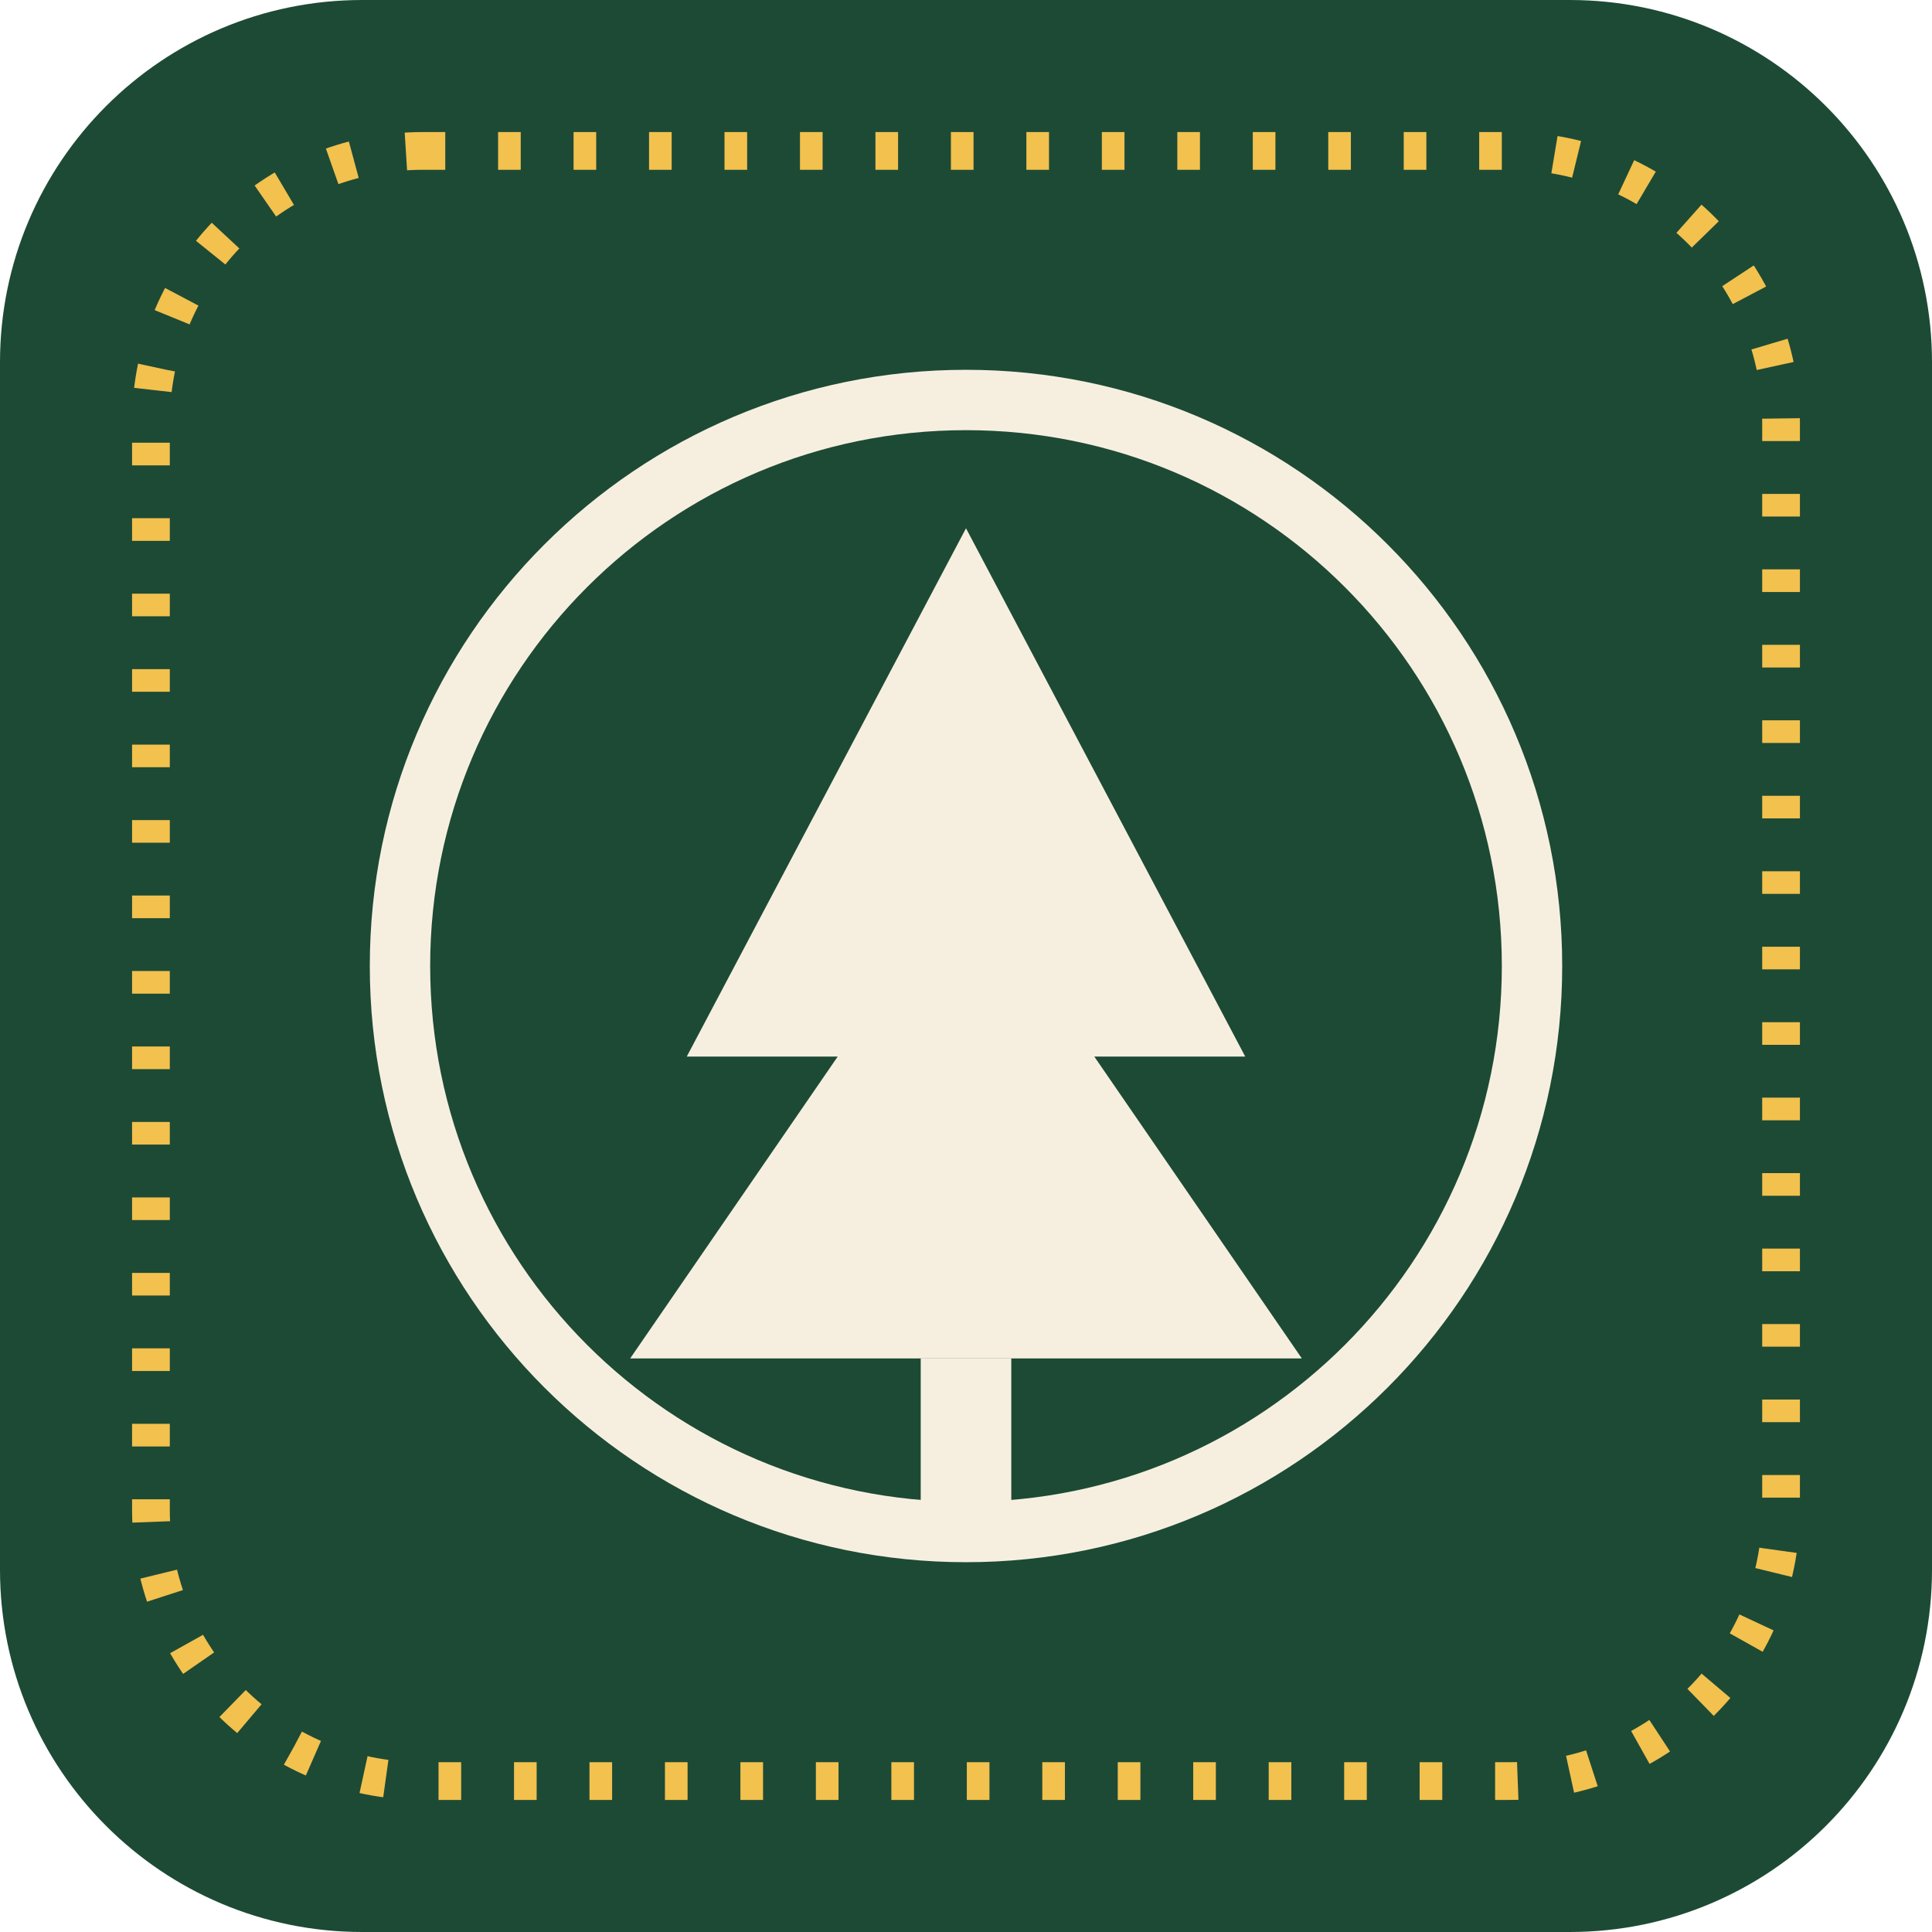
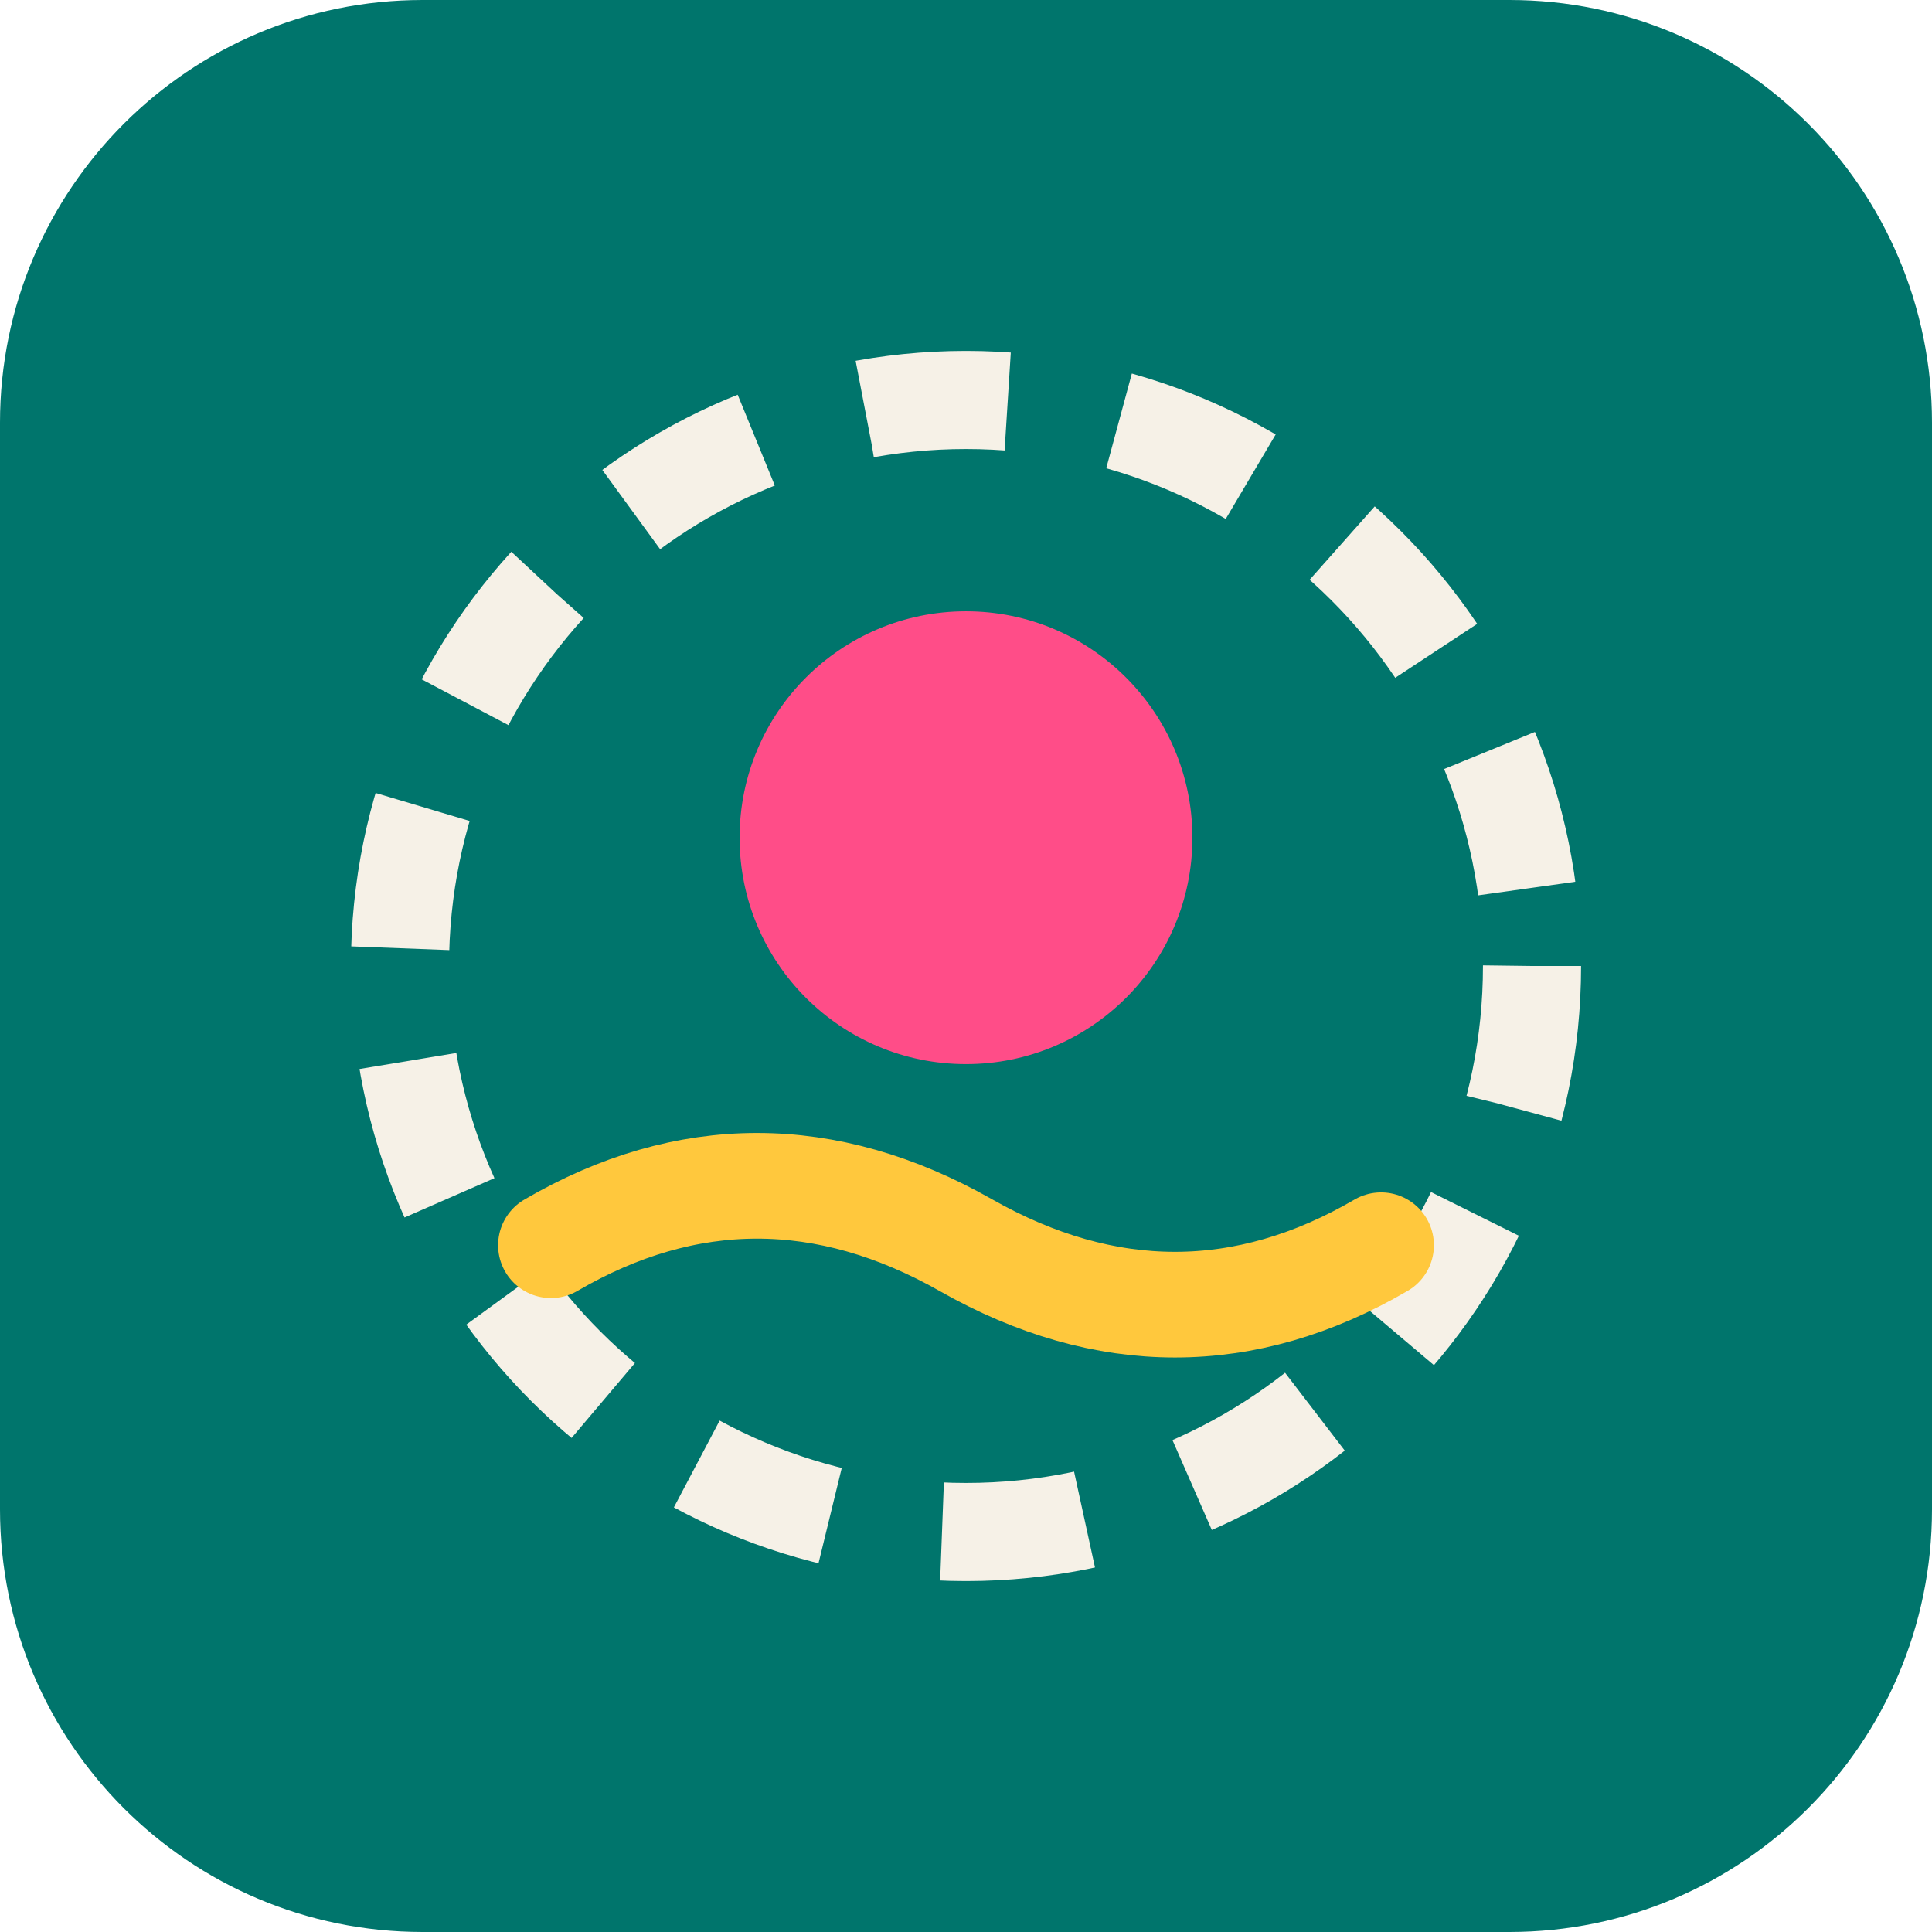
<svg xmlns="http://www.w3.org/2000/svg" viewBox="0 0 512 512">
-   <rect width="512" height="512" rx="96" fill="#1d4a35" />
-   <rect x="40" y="40" width="432" height="432" rx="72" fill="none" stroke="#f2c14e" stroke-width="10" stroke-dasharray="6 14" />
-   <circle cx="256" cy="256" r="150" fill="none" stroke="#f6efdf" stroke-width="16" />
-   <path d="M256 140 L330 280 H290 L345 360 H167 L222 280 H182 Z" fill="#f6efdf" />
-   <rect x="244" y="360" width="24" height="40" fill="#f6efdf" />
+   <rect width="512" height="512" rx="112" fill="#00756C" />
+   <circle cx="256" cy="256" r="150" fill="none" stroke="#F6F1E7" stroke-width="26" stroke-dasharray="38 30" />
+   <circle cx="256" cy="222" r="60" fill="#FF4D88" />
+   <path d="M146 330c36-21 73-21 110 0s74 21 110 0" fill="none" stroke="#FFC83D" stroke-width="28" stroke-linecap="round" />
</svg>
